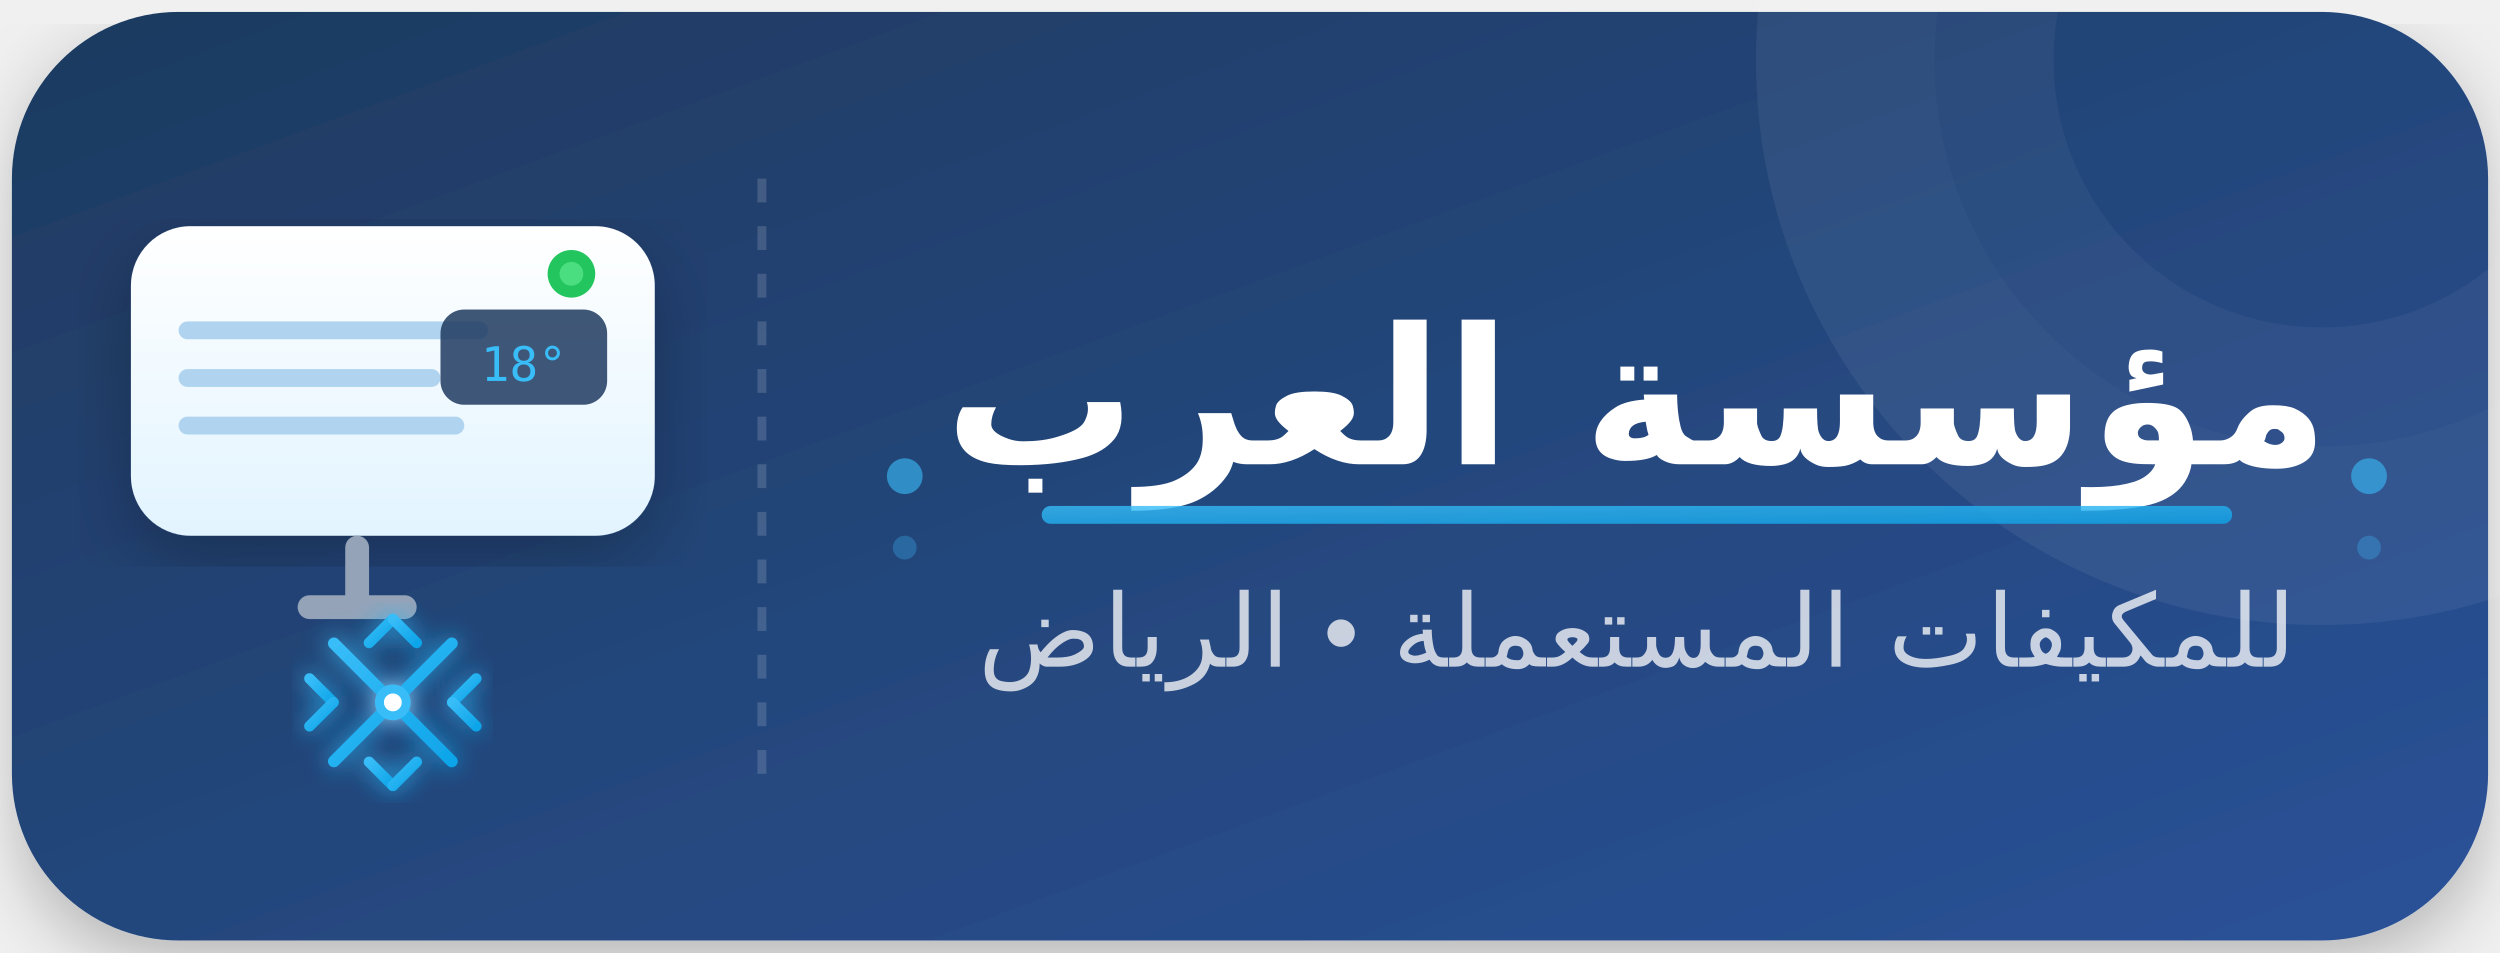
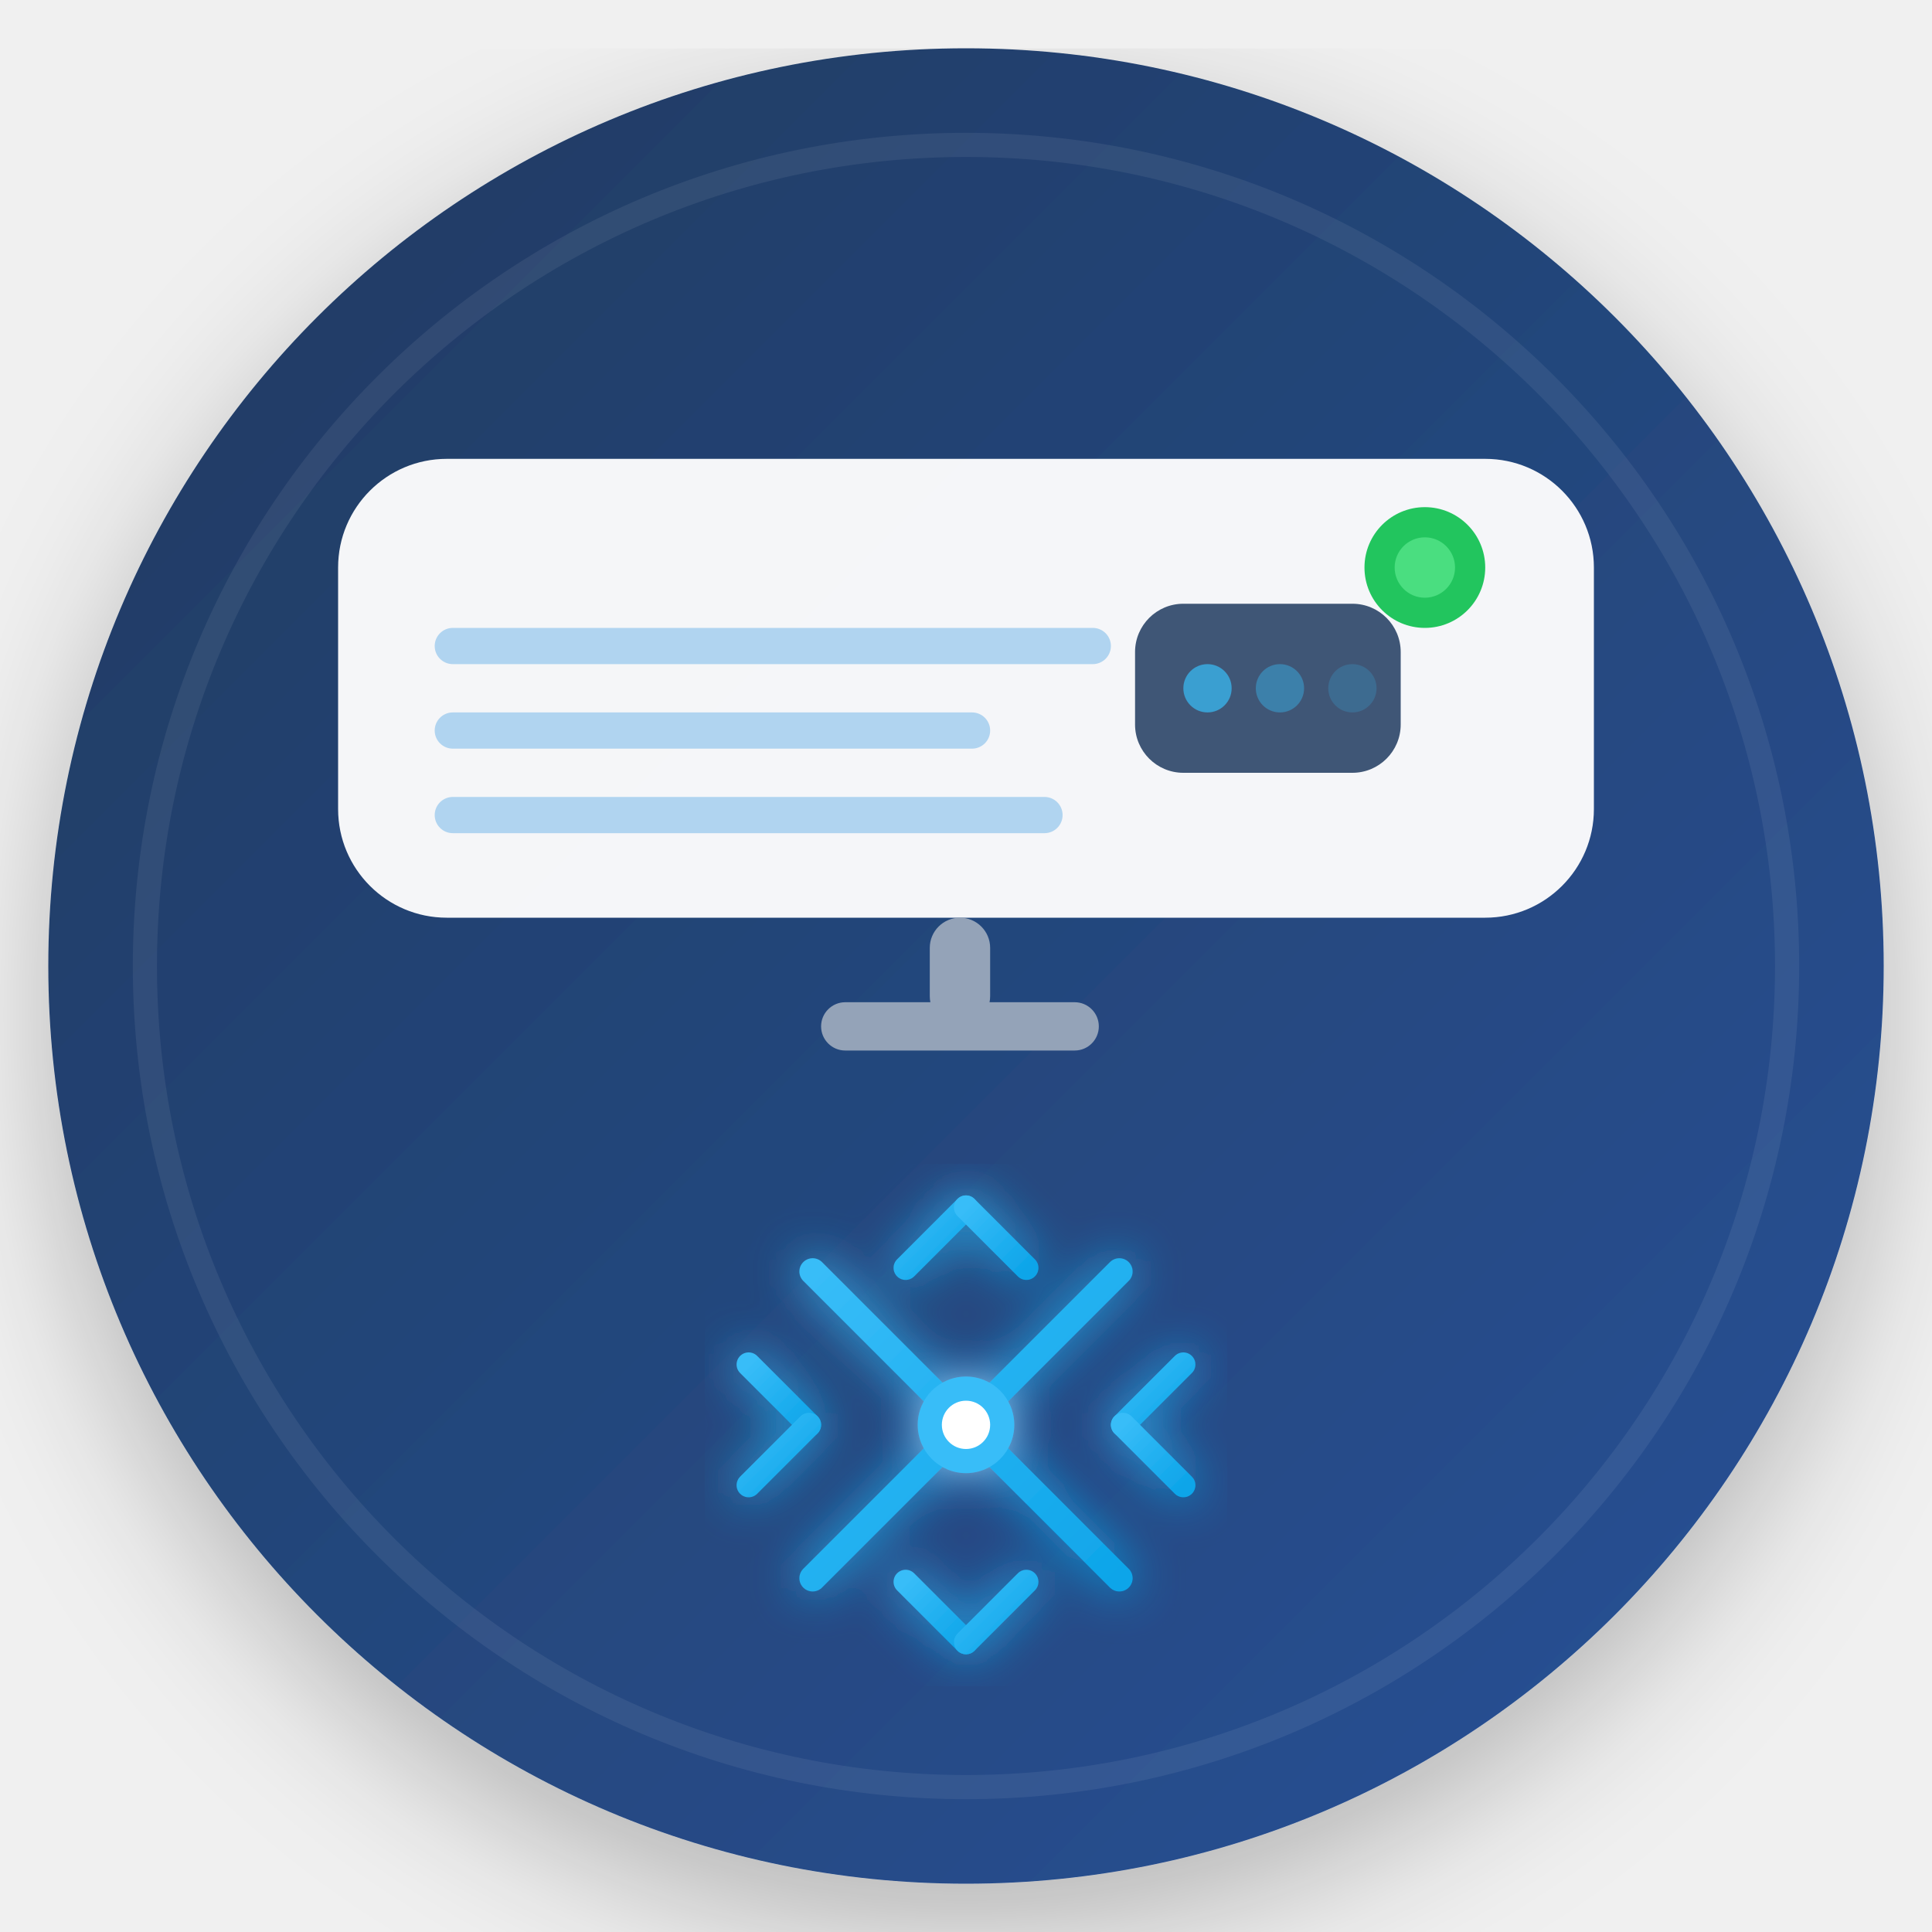
- <svg xmlns="http://www.w3.org/2000/svg" viewBox="0 0 420 160" width="420" height="160">
+ <svg xmlns="http://www.w3.org/2000/svg" viewBox="0 0 160 160" width="160" height="160">
  <defs>
    <linearGradient id="bgGrad" x1="0%" y1="0%" x2="100%" y2="100%">
      <stop offset="0%" style="stop-color:#1E3A5F" />
      <stop offset="100%" style="stop-color:#2A5298" />
    </linearGradient>
-     <linearGradient id="acGrad" x1="0%" y1="0%" x2="0%" y2="100%">
-       <stop offset="0%" style="stop-color:#ffffff;stop-opacity:1" />
-       <stop offset="100%" style="stop-color:#E2F4FF;stop-opacity:1" />
-     </linearGradient>
    <linearGradient id="snowGrad" x1="0%" y1="0%" x2="100%" y2="100%">
      <stop offset="0%" style="stop-color:#38BDF8" />
      <stop offset="100%" style="stop-color:#0EA5E9" />
    </linearGradient>
-     <linearGradient id="acuGrad" x1="0%" y1="0%" x2="100%" y2="100%">
-       <stop offset="0%" style="stop-color:#38BDF8" />
-       <stop offset="100%" style="stop-color:#0EA5E9" />
-     </linearGradient>
-     <filter id="shadow" x="-10%" y="-10%" width="120%" height="120%">
+     <filter id="shadow">
      <feDropShadow dx="0" dy="4" stdDeviation="6" flood-color="rgba(0,0,0,0.25)" />
    </filter>
    <filter id="glow">
      <feGaussianBlur stdDeviation="2" result="blur" />
      <feMerge>
        <feMergeNode in="blur" />
        <feMergeNode in="SourceGraphic" />
      </feMerge>
    </filter>
  </defs>
-   <rect x="2" y="2" width="416" height="156" rx="28" fill="url(#bgGrad)" filter="url(#shadow)" />
-   <ellipse cx="390" cy="10" rx="80" ry="80" fill="none" stroke="rgba(255,255,255,0.06)" stroke-width="30" />
-   <ellipse cx="390" cy="10" rx="55" ry="55" fill="none" stroke="rgba(255,255,255,0.04)" stroke-width="20" />
-   <rect x="22" y="38" width="88" height="52" rx="10" fill="url(#acGrad)" filter="url(#shadow)" />
-   <rect x="30" y="54" width="52" height="3" rx="1.5" fill="#B0D4F0" />
-   <rect x="30" y="62" width="44" height="3" rx="1.5" fill="#B0D4F0" />
-   <rect x="30" y="70" width="48" height="3" rx="1.5" fill="#B0D4F0" />
-   <circle cx="96" cy="46" r="4" fill="#22C55E" />
-   <circle cx="96" cy="46" r="2" fill="#4ADE80" />
-   <rect x="74" y="52" width="28" height="16" rx="4" fill="#1E3A5F" opacity="0.85" />
-   <text x="88" y="64" font-family="monospace" font-size="8" fill="#38BDF8" text-anchor="middle">18°</text>
-   <rect x="58" y="90" width="4" height="12" rx="2" fill="#94A3B8" />
-   <rect x="50" y="100" width="20" height="4" rx="2" fill="#94A3B8" />
-   <g transform="translate(66, 118)" filter="url(#glow)">
-     <line x1="0" y1="-14" x2="0" y2="14" stroke="url(#snowGrad)" stroke-width="2.5" stroke-linecap="round" />
-     <line x1="-14" y1="0" x2="14" y2="0" stroke="url(#snowGrad)" stroke-width="2.5" stroke-linecap="round" />
-     <line x1="-9.9" y1="-9.9" x2="9.9" y2="9.9" stroke="url(#snowGrad)" stroke-width="2" stroke-linecap="round" />
-     <line x1="9.9" y1="-9.9" x2="-9.9" y2="9.9" stroke="url(#snowGrad)" stroke-width="2" stroke-linecap="round" />
-     <line x1="-4" y1="-10" x2="0" y2="-14" stroke="url(#snowGrad)" stroke-width="1.8" stroke-linecap="round" />
-     <line x1="4" y1="-10" x2="0" y2="-14" stroke="url(#snowGrad)" stroke-width="1.8" stroke-linecap="round" />
-     <line x1="-4" y1="10" x2="0" y2="14" stroke="url(#snowGrad)" stroke-width="1.8" stroke-linecap="round" />
-     <line x1="4" y1="10" x2="0" y2="14" stroke="url(#snowGrad)" stroke-width="1.8" stroke-linecap="round" />
-     <line x1="-14" y1="-4" x2="-10" y2="0" stroke="url(#snowGrad)" stroke-width="1.8" stroke-linecap="round" />
-     <line x1="-14" y1="4" x2="-10" y2="0" stroke="url(#snowGrad)" stroke-width="1.8" stroke-linecap="round" />
-     <line x1="14" y1="-4" x2="10" y2="0" stroke="url(#snowGrad)" stroke-width="1.8" stroke-linecap="round" />
-     <line x1="14" y1="4" x2="10" y2="0" stroke="url(#snowGrad)" stroke-width="1.8" stroke-linecap="round" />
-     <circle cx="0" cy="0" r="3" fill="#38BDF8" />
-     <circle cx="0" cy="0" r="1.5" fill="white" />
+   <circle cx="80" cy="80" r="76" fill="url(#bgGrad)" filter="url(#shadow)" />
+   <circle cx="80" cy="80" r="68" fill="none" stroke="rgba(255,255,255,0.07)" stroke-width="2" />
+   <rect x="28" y="38" width="104" height="38" rx="9" fill="white" opacity="0.95" />
+   <rect x="36" y="52" width="56" height="3" rx="1.5" fill="#B0D4F0" />
+   <rect x="36" y="59" width="46" height="3" rx="1.5" fill="#B0D4F0" />
+   <rect x="36" y="66" width="52" height="3" rx="1.5" fill="#B0D4F0" />
+   <circle cx="118" cy="47" r="5" fill="#22C55E" />
+   <circle cx="118" cy="47" r="2.5" fill="#4ADE80" />
+   <rect x="94" y="50" width="22" height="14" rx="4" fill="#1E3A5F" opacity="0.85" />
+   <circle cx="100" cy="57" r="2" fill="#38BDF8" opacity="0.7" />
+   <circle cx="106" cy="57" r="2" fill="#38BDF8" opacity="0.4" />
+   <circle cx="112" cy="57" r="2" fill="#38BDF8" opacity="0.2" />
+   <rect x="77" y="76" width="5" height="9" rx="2.5" fill="#94A3B8" />
+   <rect x="68" y="83" width="23" height="4" rx="2" fill="#94A3B8" />
+   <g transform="translate(80, 118)" filter="url(#glow)">
+     <line x1="0" y1="-18" x2="0" y2="18" stroke="url(#snowGrad)" stroke-width="3" stroke-linecap="round" />
+     <line x1="-18" y1="0" x2="18" y2="0" stroke="url(#snowGrad)" stroke-width="3" stroke-linecap="round" />
+     <line x1="-12.7" y1="-12.7" x2="12.7" y2="12.7" stroke="url(#snowGrad)" stroke-width="2.2" stroke-linecap="round" />
+     <line x1="12.7" y1="-12.7" x2="-12.7" y2="12.7" stroke="url(#snowGrad)" stroke-width="2.2" stroke-linecap="round" />
+     <line x1="-5" y1="-13" x2="0" y2="-18" stroke="url(#snowGrad)" stroke-width="2" stroke-linecap="round" />
+     <line x1="5" y1="-13" x2="0" y2="-18" stroke="url(#snowGrad)" stroke-width="2" stroke-linecap="round" />
+     <line x1="-5" y1="13" x2="0" y2="18" stroke="url(#snowGrad)" stroke-width="2" stroke-linecap="round" />
+     <line x1="5" y1="13" x2="0" y2="18" stroke="url(#snowGrad)" stroke-width="2" stroke-linecap="round" />
+     <line x1="-18" y1="-5" x2="-13" y2="0" stroke="url(#snowGrad)" stroke-width="2" stroke-linecap="round" />
+     <line x1="-18" y1="5" x2="-13" y2="0" stroke="url(#snowGrad)" stroke-width="2" stroke-linecap="round" />
+     <line x1="18" y1="-5" x2="13" y2="0" stroke="url(#snowGrad)" stroke-width="2" stroke-linecap="round" />
+     <line x1="18" y1="5" x2="13" y2="0" stroke="url(#snowGrad)" stroke-width="2" stroke-linecap="round" />
+     <circle cx="0" cy="0" r="4" fill="#38BDF8" />
+     <circle cx="0" cy="0" r="2" fill="white" />
  </g>
-   <line x1="128" y1="30" x2="128" y2="130" stroke="rgba(255,255,255,0.15)" stroke-width="1.5" stroke-dasharray="4,4" />
-   <text x="275" y="78" font-family="'Tajawal', 'Arial', sans-serif" font-size="32" font-weight="900" fill="#ffffff" text-anchor="middle" letter-spacing="0.5">مؤسسة العرب</text>
-   <rect x="175" y="85" width="200" height="3" rx="1.5" fill="url(#snowGrad)" opacity="0.8" />
-   <text x="275" y="112" font-family="'Tajawal', 'Arial', sans-serif" font-size="17" font-weight="500" fill="rgba(255,255,255,0.75)" text-anchor="middle" letter-spacing="0.5">للمكيفات المستعملة • الرياض</text>
-   <circle cx="152" cy="80" r="3" fill="#38BDF8" opacity="0.6" />
-   <circle cx="398" cy="80" r="3" fill="#38BDF8" opacity="0.6" />
-   <circle cx="152" cy="92" r="2" fill="#38BDF8" opacity="0.3" />
-   <circle cx="398" cy="92" r="2" fill="#38BDF8" opacity="0.3" />
</svg>
